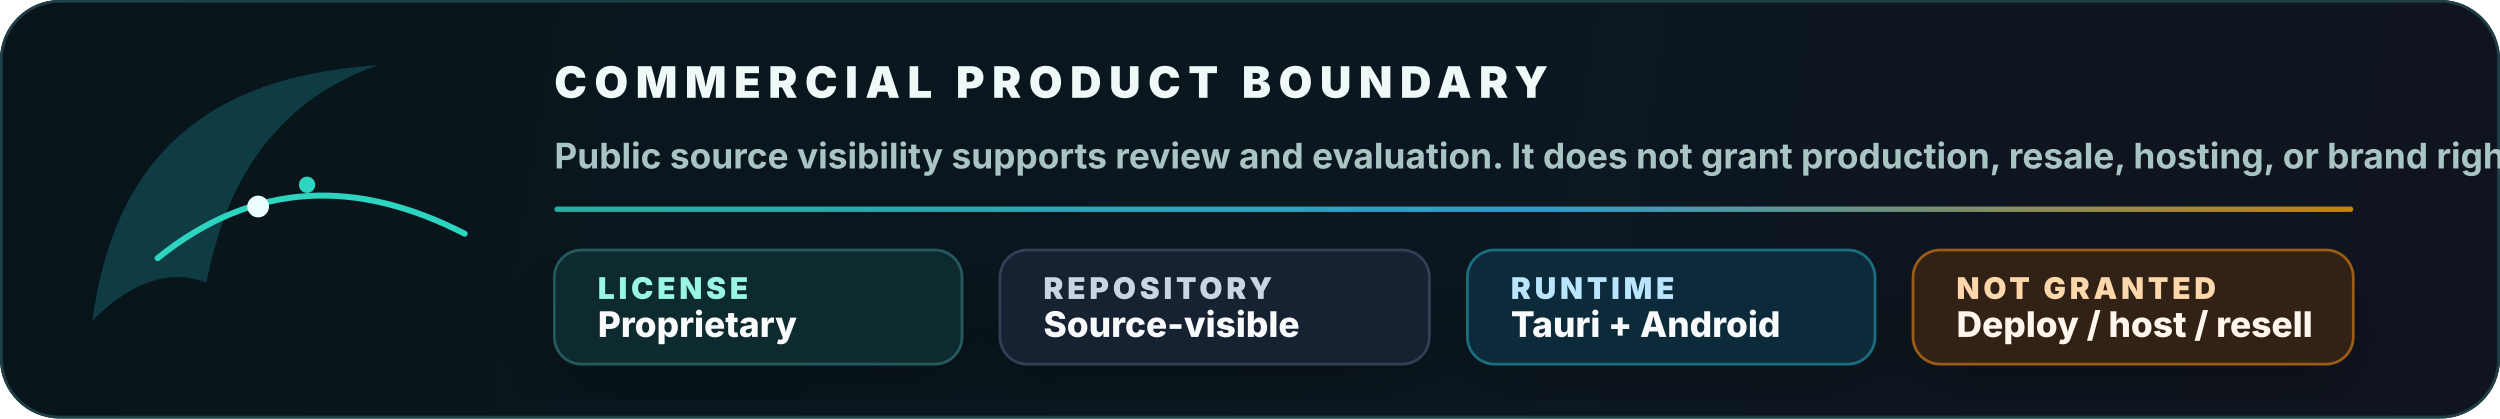
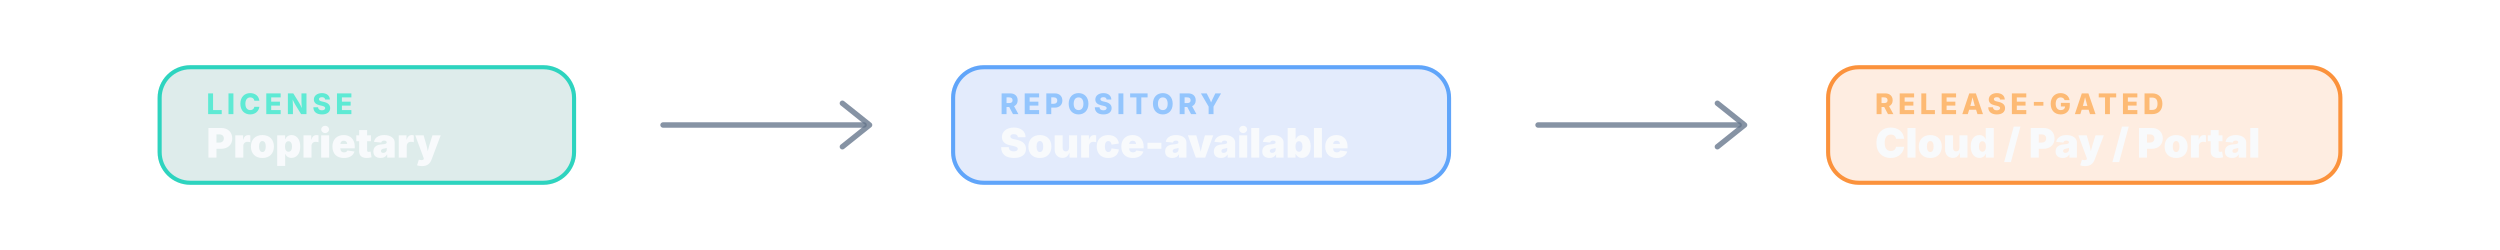
- <svg xmlns="http://www.w3.org/2000/svg" width="920" height="154" viewBox="0 0 920 154" role="img" aria-label="LidoPro commercial product boundary">
+ <svg xmlns="http://www.w3.org/2000/svg" width="920" height="92" viewBox="0 0 920 92" role="img" aria-label="LidoPro commercial boundary summary">
  <defs>
-     <linearGradient id="panel" x1="0" y1="0" x2="920" y2="154" gradientUnits="userSpaceOnUse">
-       <stop offset="0" stop-color="#07151a" />
-       <stop offset="0.58" stop-color="#0b1720" />
-       <stop offset="1" stop-color="#10141f" />
-     </linearGradient>
-     <linearGradient id="line" x1="0" y1="0" x2="1" y2="0">
-       <stop offset="0" stop-color="#2dd4bf" />
-       <stop offset="0.55" stop-color="#38bdf8" />
-       <stop offset="1" stop-color="#f59e0b" />
-     </linearGradient>
-     <filter id="shadow" x="-8%" y="-18%" width="116%" height="150%">
-       <feDropShadow dx="0" dy="10" stdDeviation="14" flood-color="#000000" flood-opacity="0.28" />
-     </filter>
+     <style>
+       .label { font-family: Inter, ui-sans-serif, system-ui, -apple-system, BlinkMacSystemFont, "Segoe UI", sans-serif; }
+       .key { font-size: 10.5px; font-weight: 820; letter-spacing: 1.55px; }
+       .value { font-size: 15px; font-weight: 860; }
+     </style>
  </defs>
-   <rect width="920" height="154" rx="22" fill="url(#panel)" />
-   <rect x="0.5" y="0.5" width="919" height="153" rx="21.5" fill="none" stroke="#1f3f46" />
-   <path d="M34 118 C42 58 76 28 139 24 C105 36 84 62 76 104 C63 99 49 103 34 118Z" fill="#0f3f46" opacity="0.92" />
-   <path d="M58 95 C94 66 132 66 171 86" fill="none" stroke="#2dd4bf" stroke-width="2.2" stroke-linecap="round" />
-   <circle cx="95" cy="76" r="4" fill="#ecfeff" />
-   <circle cx="113" cy="68" r="3" fill="#2dd4bf" />
-   <text x="204" y="36" fill="#effaf8" font-family="Inter, ui-sans-serif, system-ui, -apple-system, BlinkMacSystemFont, Segoe UI, sans-serif" font-size="16" font-weight="900" letter-spacing="2.8">COMMERCIAL PRODUCT BOUNDARY</text>
-   <text x="204" y="62" fill="#a9c5c3" font-family="Inter, ui-sans-serif, system-ui, -apple-system, BlinkMacSystemFont, Segoe UI, sans-serif" font-size="13" font-weight="650">Public source visibility supports review and evaluation. It does not grant production, resale, hosting, or brand rights.</text>
-   <rect x="204" y="76" width="662" height="2" rx="1" fill="url(#line)" opacity="0.8" />
-   <g filter="url(#shadow)" font-family="Inter, ui-sans-serif, system-ui, -apple-system, BlinkMacSystemFont, Segoe UI, sans-serif">
-     <g transform="translate(204 92)">
-       <rect width="150" height="42" rx="10" fill="#102a2d" stroke="#255a5f" />
-       <text x="16" y="18" fill="#99f6e4" font-size="11" font-weight="900" letter-spacing="1.4">LICENSE</text>
-       <text x="16" y="32" fill="#f8fafc" font-size="13" font-weight="800">Proprietary</text>
+   <g class="label">
+     <g transform="translate(58 24)">
+       <rect width="154" height="44" rx="12" fill="#0f766e" opacity="0.14" />
+       <rect x="0.75" y="0.75" width="152.5" height="42.5" rx="11.25" fill="none" stroke="#2dd4bf" stroke-width="1.5" />
+       <text x="18" y="18" class="key" fill="#5eead4">LICENSE</text>
+       <text x="18" y="34" class="value" fill="#f8fafc">Proprietary</text>
    </g>
-     <g transform="translate(368 92)">
-       <rect width="158" height="42" rx="10" fill="#172033" stroke="#334155" />
-       <text x="16" y="18" fill="#cbd5e1" font-size="11" font-weight="900" letter-spacing="1.4">REPOSITORY</text>
-       <text x="16" y="32" fill="#f8fafc" font-size="13" font-weight="800">Source-visible</text>
+     <path d="M244 46 H318" stroke="#64748b" stroke-width="2" stroke-linecap="round" opacity="0.78" />
+     <path d="M310 38 L320 46 L310 54" fill="none" stroke="#64748b" stroke-width="2" stroke-linecap="round" stroke-linejoin="round" opacity="0.78" />
+     <g transform="translate(350 24)">
+       <rect width="184" height="44" rx="12" fill="#2563eb" opacity="0.13" />
+       <rect x="0.75" y="0.75" width="182.5" height="42.5" rx="11.25" fill="none" stroke="#60a5fa" stroke-width="1.5" />
+       <text x="18" y="18" class="key" fill="#93c5fd">REPOSITORY</text>
+       <text x="18" y="34" class="value" fill="#f8fafc">Source-available</text>
    </g>
-     <g transform="translate(540 92)">
-       <rect width="150" height="42" rx="10" fill="#0e2b3a" stroke="#1d6d80" />
-       <text x="16" y="18" fill="#bae6fd" font-size="11" font-weight="900" letter-spacing="1.4">RUNTIME</text>
-       <text x="16" y="32" fill="#f8fafc" font-size="13" font-weight="800">Tauri + Android</text>
-     </g>
-     <g transform="translate(704 92)">
-       <rect width="162" height="42" rx="10" fill="#332215" stroke="#9a5b16" />
-       <text x="16" y="18" fill="#fed7aa" font-size="11" font-weight="900" letter-spacing="1.4">NOT GRANTED</text>
-       <text x="16" y="32" fill="#fff7ed" font-size="13" font-weight="800">Deploy / host / resell</text>
+     <path d="M566 46 H640" stroke="#64748b" stroke-width="2" stroke-linecap="round" opacity="0.78" />
+     <path d="M632 38 L642 46 L632 54" fill="none" stroke="#64748b" stroke-width="2" stroke-linecap="round" stroke-linejoin="round" opacity="0.78" />
+     <g transform="translate(672 24)">
+       <rect width="190" height="44" rx="12" fill="#f97316" opacity="0.13" />
+       <rect x="0.75" y="0.75" width="188.5" height="42.5" rx="11.25" fill="none" stroke="#fb923c" stroke-width="1.5" />
+       <text x="18" y="18" class="key" fill="#fdba74">RELEASE-GATED</text>
+       <text x="18" y="34" class="value" fill="#f8fafc">Cloud / Pay / Portal</text>
    </g>
  </g>
</svg>
